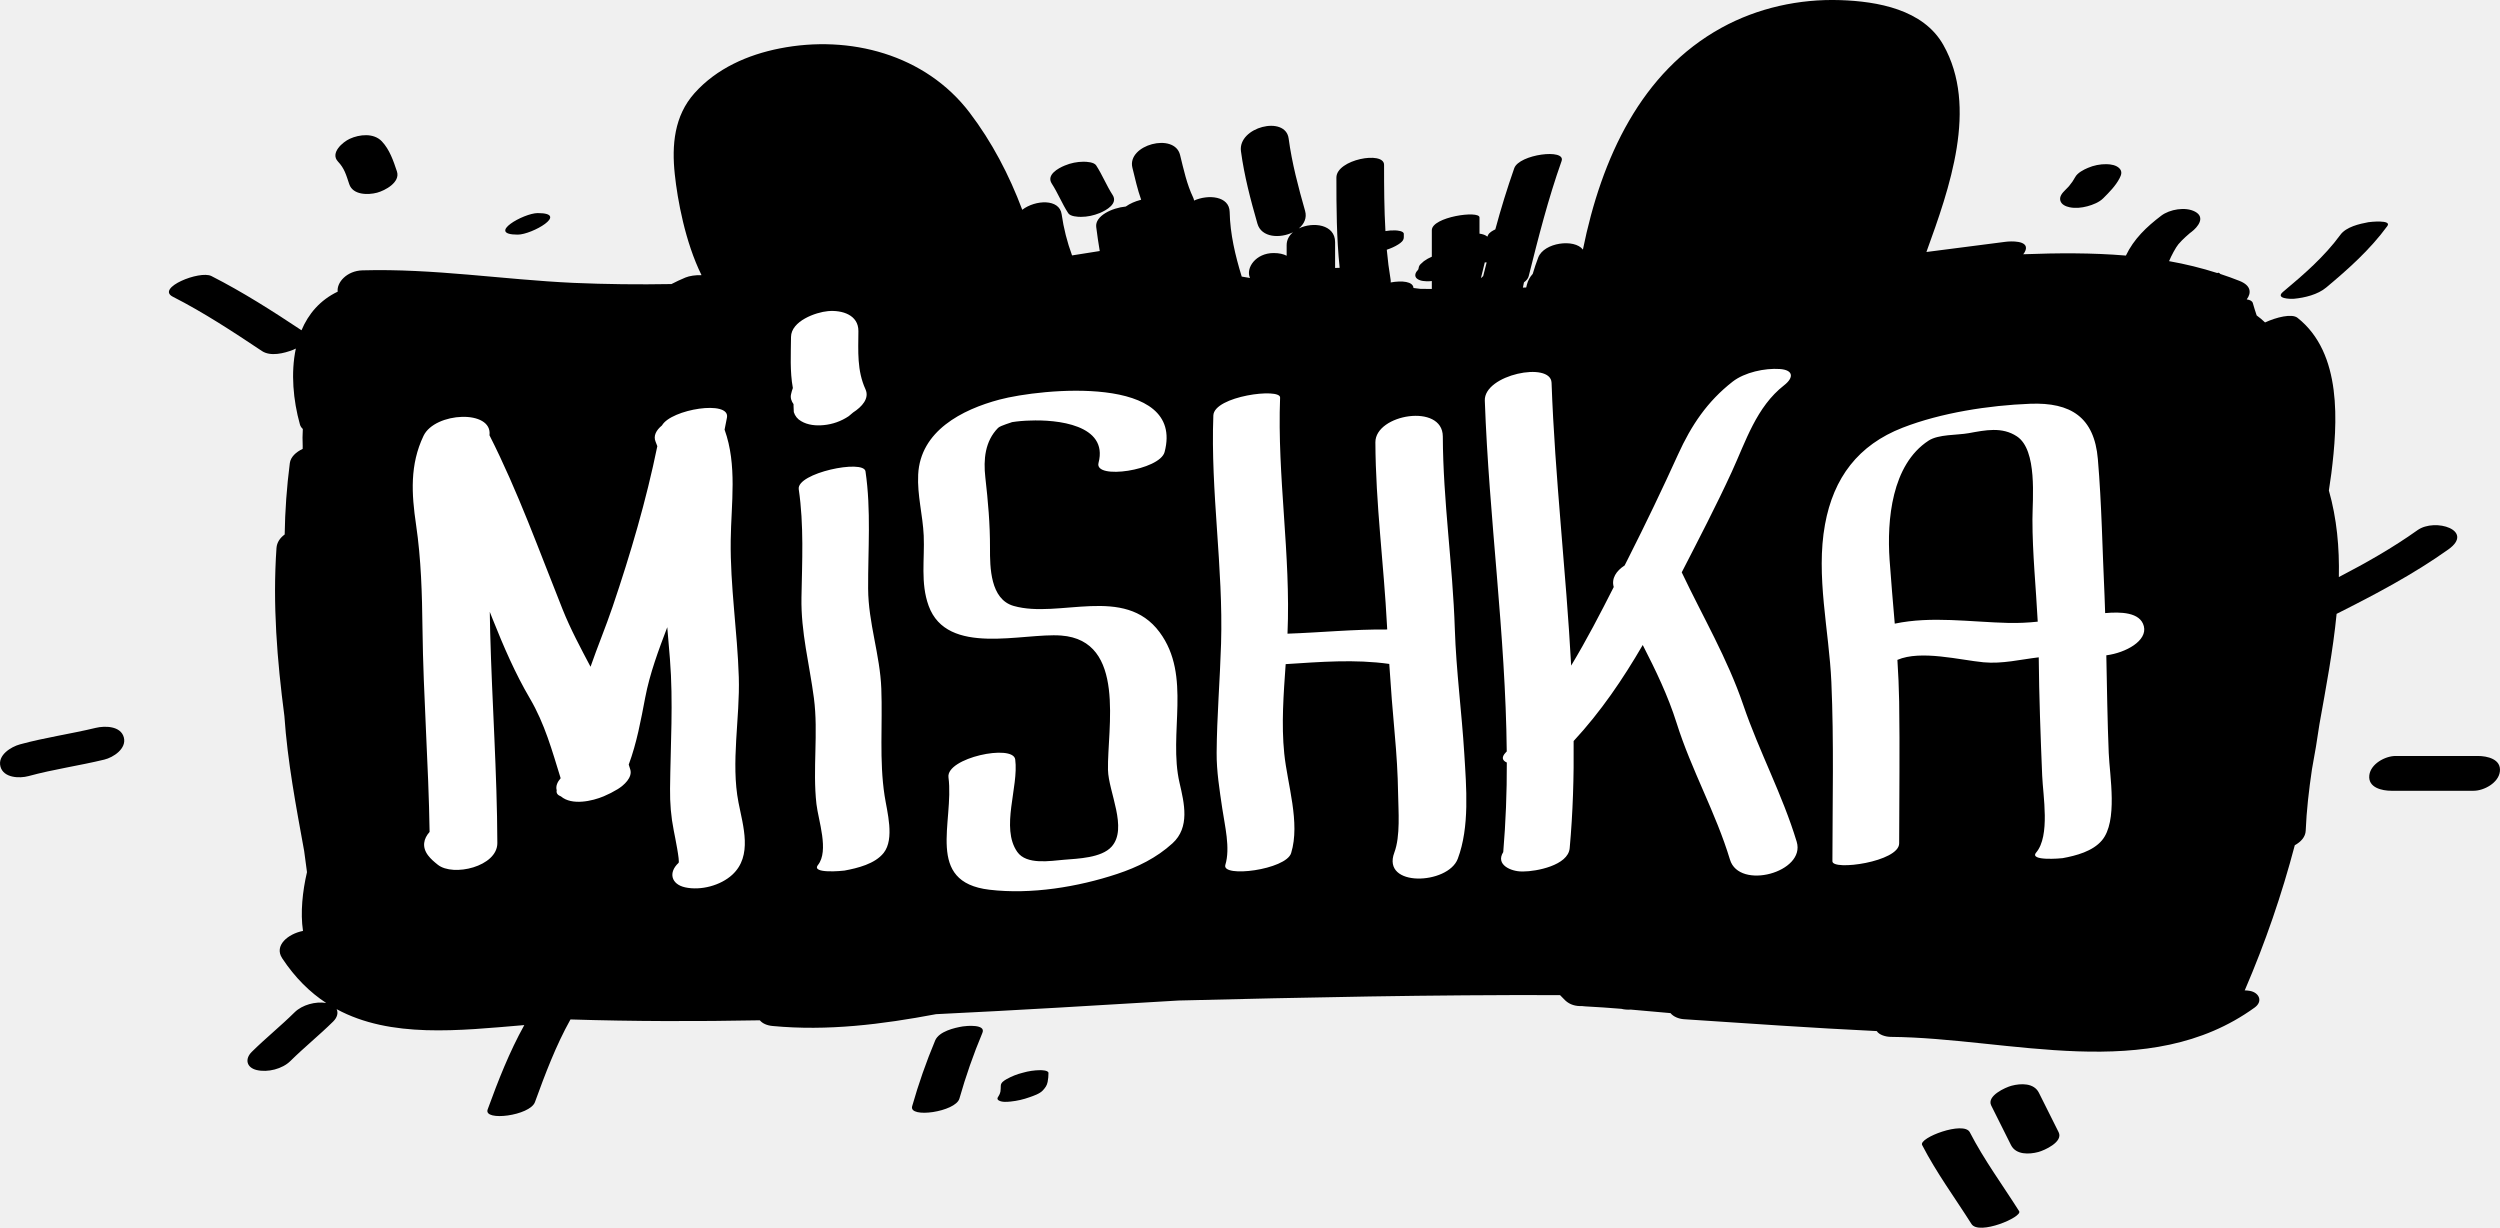
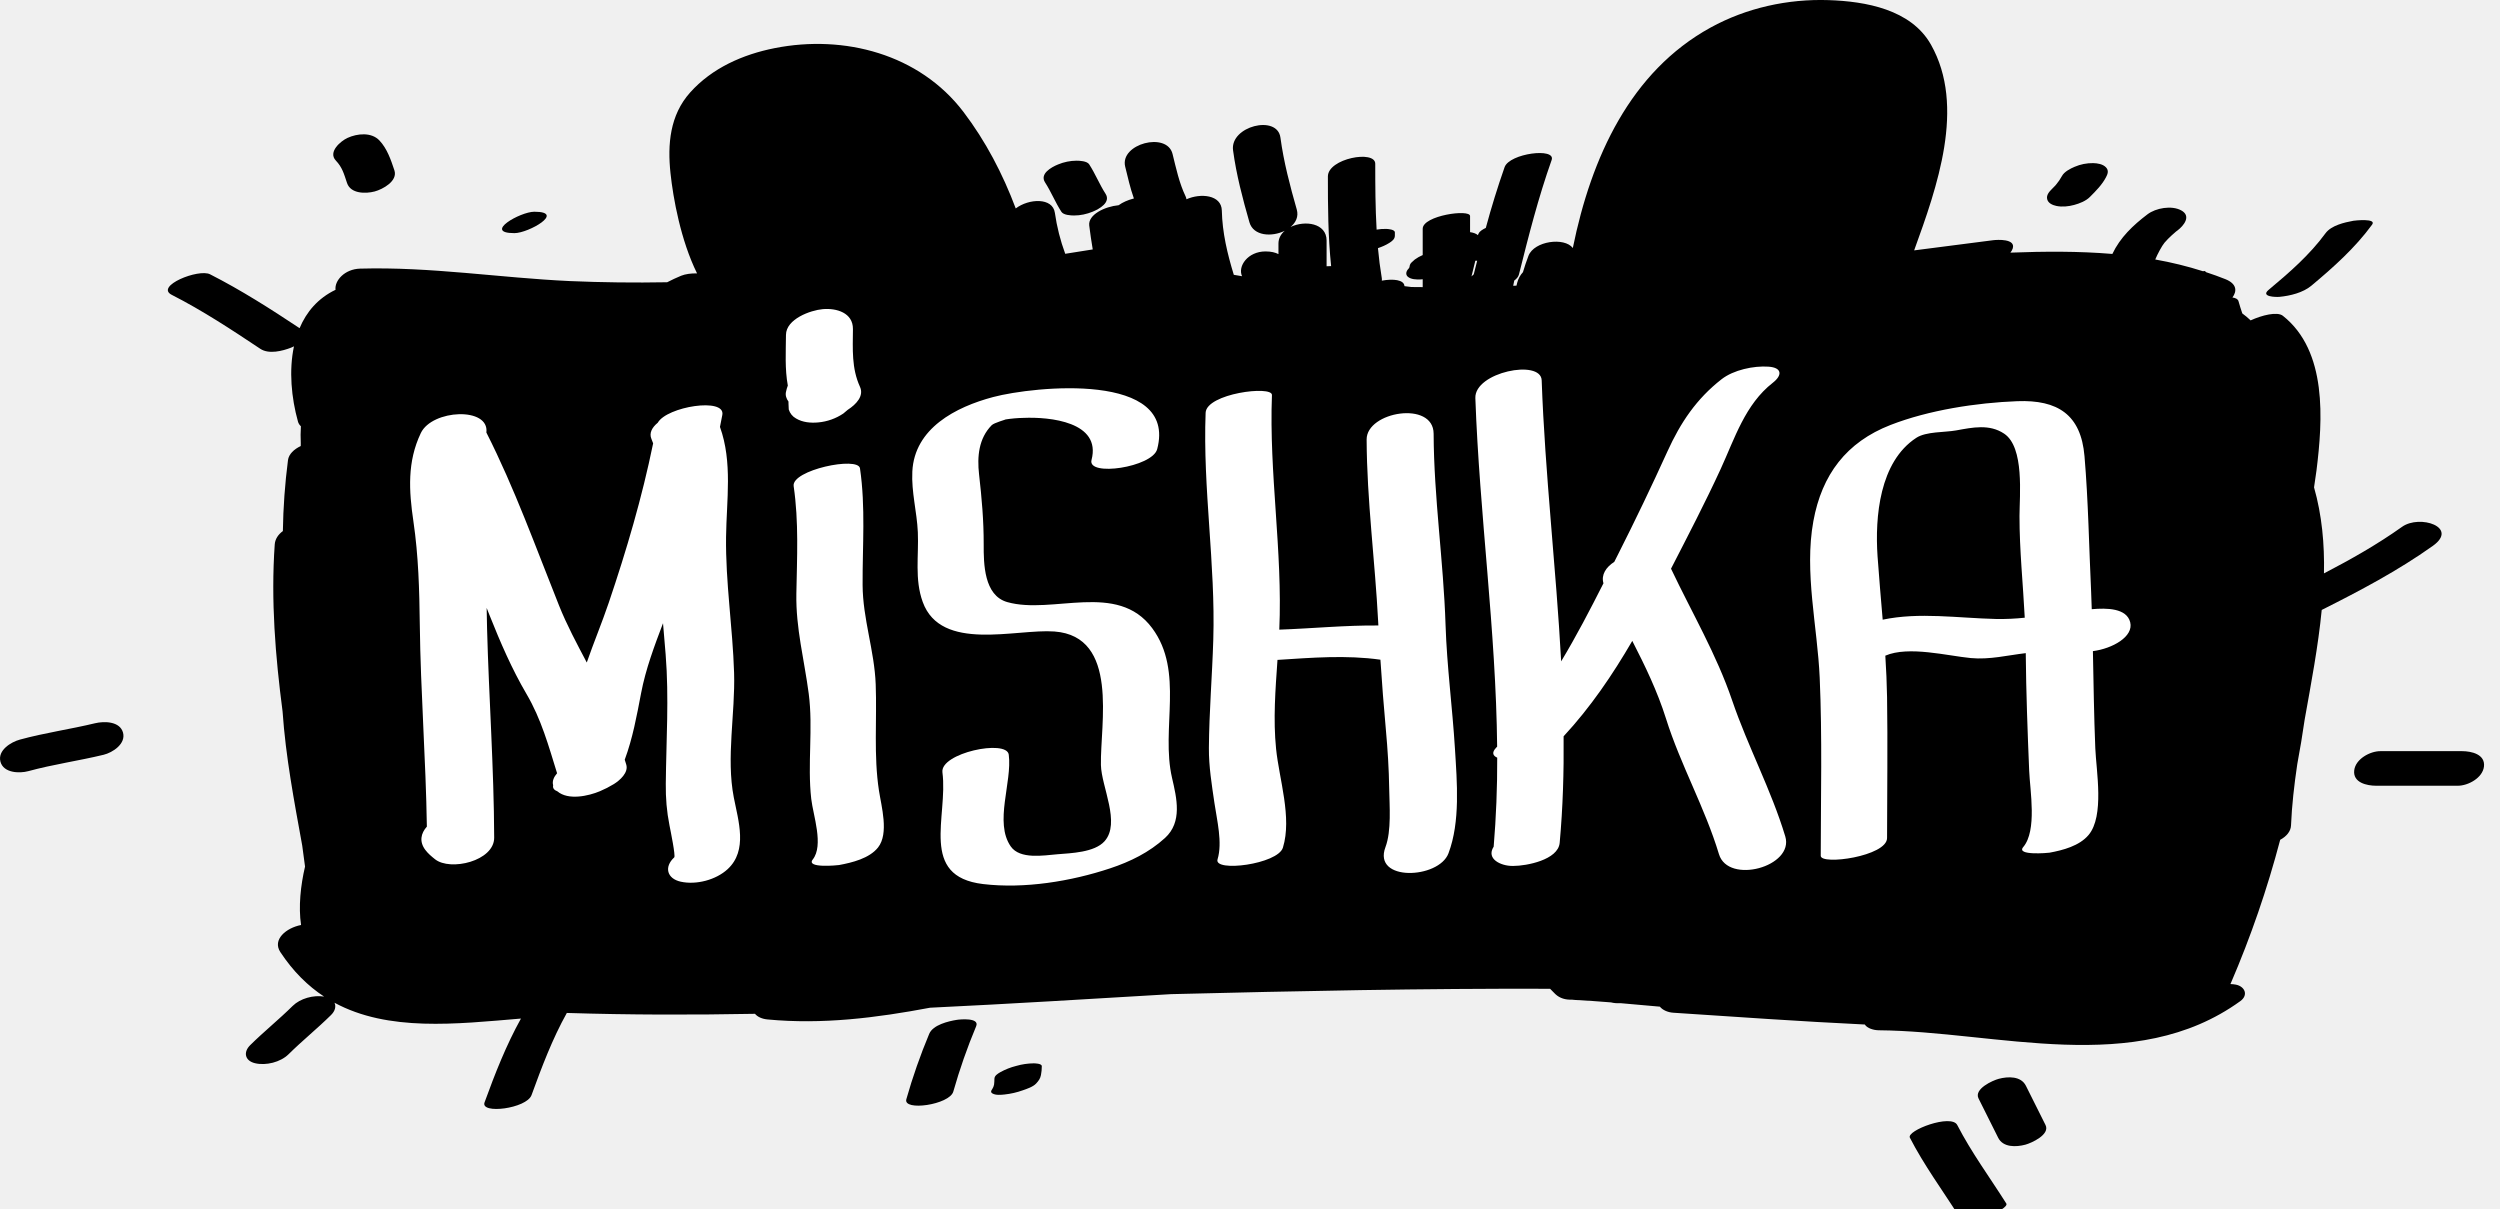
- <svg xmlns="http://www.w3.org/2000/svg" width="148.051" height="72.707">
+ <svg xmlns="http://www.w3.org/2000/svg" width="149" height="72">
  <path d="M143.165 31.397c-1.481 1.055-3.053 1.942-4.657 2.777.037-1.747-.119-3.465-.591-5.127.051-.333.102-.667.145-1.002.375-3.005.657-7.122-2.003-9.224-.335-.265-1.249-.035-1.922.274a4.64 4.64 0 00-.496-.415 14.922 14.922 0 01-.229-.735c-.035-.12-.168-.188-.36-.215.285-.383.263-.818-.419-1.092a18.59 18.59 0 00-1.143-.413c-.067-.072-.126-.096-.172-.058l-.006.003c-.938-.3-1.893-.533-2.859-.705.138-.331.396-.813.552-1 .132-.157.279-.3.429-.439.062-.057.125-.111.188-.165l.069-.061.084-.062c.38-.288.846-.865.221-1.202-.57-.307-1.507-.142-2.007.238-.863.655-1.626 1.379-2.092 2.361-2.01-.169-4.05-.155-6.079-.078a.757.757 0 00.141-.25c.184-.585-.908-.525-1.188-.488-1.562.205-3.125.407-4.688.604 1.367-3.773 3.083-8.578 1.001-12.264-1.19-2.106-3.906-2.579-6.098-2.652-2.436-.081-4.898.461-7.036 1.636-4.762 2.618-7.11 7.71-8.21 13.138-.497-.657-2.301-.425-2.645.468-.124.32-.229.645-.327.972-.16.174-.282.386-.345.637-.015.056-.027.111-.041.167l-.196.007c.02-.104.041-.207.064-.31.146-.109.247-.232.28-.366.574-2.296 1.156-4.588 1.948-6.82.269-.756-2.511-.399-2.804.426a51.17 51.17 0 00-1.12 3.622c-.165.078-.356.187-.425.326-.017.034-.031.07-.047.104-.107-.093-.271-.151-.466-.178v-.959c0-.432-2.823-.034-2.823.757v1.568a2.329 2.329 0 00-.472.266l-.19.172a.373.373 0 00-.12.245c-.007.026-.013.053-.023.078-.017.022-.032.046-.052.066-.126.128-.184.335-.027.467.19.16.508.167.738.159.048-.002.097-.007.146-.011v.468a75.61 75.61 0 01-.675-.006l-.411-.051c-.021-.385-.676-.452-1.351-.328a.524.524 0 00-.001-.148 23.602 23.602 0 01-.229-1.79c.237-.079.471-.18.68-.313.159-.102.328-.224.328-.43v-.194c0-.18-.412-.204-.499-.208a2.849 2.849 0 00-.589.041c-.075-1.305-.081-2.615-.081-3.925 0-.84-2.824-.315-2.823.757 0 1.786.009 3.57.193 5.343a2.477 2.477 0 00-.27.009v-1.532c0-1.045-1.297-1.22-2.147-.809.313-.262.489-.622.37-1.039-.403-1.414-.778-2.827-.974-4.287-.188-1.394-3.017-.677-2.824.756.196 1.46.57 2.873.975 4.287.235.828 1.338.889 2.104.51-.227.196-.373.452-.373.76v.63c-.189-.098-.439-.16-.77-.16-1.057 0-1.671.885-1.4 1.477a41.915 41.915 0 01-.491-.083c-.382-1.248-.686-2.514-.714-3.83-.02-.942-1.27-1.049-2.108-.672a.571.571 0 00-.049-.168c-.385-.804-.567-1.674-.78-2.533-.332-1.35-3.158-.601-2.823.756.157.638.3 1.281.519 1.898l-.056.014c-.3.081-.601.205-.854.387-.832.079-1.828.565-1.752 1.208.058.478.131.953.209 1.427-.546.091-1.092.177-1.639.26a11.905 11.905 0 01-.618-2.443c-.131-.924-1.555-.854-2.332-.26-.774-2.062-1.796-4.019-3.122-5.761-2.621-3.439-7.097-4.613-11.242-3.794-1.9.376-3.735 1.184-5.043 2.646-1.21 1.353-1.352 3.089-1.17 4.805.158 1.493.61 4.005 1.584 5.976-.35-.012-.709.041-.949.139-.283.117-.561.248-.833.388a95.043 95.043 0 01-5.803-.07c-4.179-.194-8.301-.86-12.497-.742-.923.026-1.534.719-1.465 1.262-1.046.502-1.733 1.315-2.143 2.287-1.732-1.15-3.479-2.266-5.335-3.211-.689-.351-3.3.707-2.285 1.224 1.84.938 3.561 2.072 5.278 3.216.512.341 1.32.133 1.842-.07.03-.012.09-.039.165-.077-.306 1.44-.157 3.067.241 4.493.03.11.093.198.172.27a9.289 9.289 0 00-.007 1.015l-.002.165c-.4.189-.712.48-.76.839a37.38 37.38 0 00-.305 4.229c-.272.199-.462.469-.485.798-.233 3.345.037 6.652.467 9.95.185 2.694.69 5.344 1.172 7.999.058.416.113.832.167 1.249-.265 1.133-.398 2.395-.237 3.482-.881.171-1.729.866-1.233 1.617.765 1.158 1.644 2.018 2.606 2.649-.633-.103-1.42.11-1.871.555-.818.809-1.715 1.531-2.533 2.339-.429.424-.314.935.289 1.078.651.155 1.516-.06 1.997-.535.817-.808 1.715-1.531 2.533-2.339.248-.245.308-.517.204-.731 3.21 1.735 7.235 1.27 11.114.943-.882 1.589-1.542 3.273-2.17 4.997-.262.719 2.507.373 2.801-.436.61-1.675 1.237-3.343 2.103-4.895 3.741.117 7.479.122 11.215.051.149.182.416.305.746.336 3.27.311 6.489-.096 9.688-.699 4.789-.229 9.577-.525 14.366-.809 7.527-.186 15.056-.346 22.587-.32.1.109.204.215.314.318.272.256.621.345.979.33.062.009.128.016.199.019a69.72 69.72 0 012.141.145c.156.04.341.059.559.046h.005c.782.067 1.563.14 2.346.208.171.214.497.342.792.361 3.804.25 7.612.522 11.423.703.14.229.536.34.82.343 7.067.06 15.278 2.804 21.558-1.736.501-.362.273-.877-.264-.984a1.992 1.992 0 00-.326-.034c.008-.016.018-.03.023-.045a60.72 60.72 0 002.945-8.552c.365-.198.632-.494.646-.86.049-1.189.188-2.406.371-3.639a63.27 63.27 0 00.441-2.66c.387-2.169.806-4.367 1.018-6.541 2.28-1.147 4.538-2.335 6.622-3.819 1.565-1.117-.784-1.883-1.832-1.137zm-55.33-15.046a1.13 1.13 0 00-.134.123c.073-.312.149-.623.228-.934h.111c-.068.27-.138.541-.205.811z" />
  <path d="M63.261 12.626c.127.196.562.217.753.217.377.001.759-.083 1.106-.225.404-.166 1.101-.559.77-1.07-.363-.562-.609-1.19-.975-1.754-.127-.196-.562-.217-.754-.217a2.914 2.914 0 00-1.105.226c-.404.165-1.101.558-.77 1.069.363.562.61 1.191.975 1.754zm-42.578-1.719c.216.647 1.111.647 1.648.504.472-.127 1.39-.616 1.175-1.26-.208-.624-.433-1.293-.893-1.78-.479-.507-1.324-.417-1.902-.151-.412.19-1.177.838-.695 1.349.382.405.478.772.667 1.338zm9.977 2.988c.843 0 3.073-1.276 1.186-1.276-.843 0-3.074 1.276-1.186 1.276zm91.902-1.621c.346.072.717.032 1.055-.059.321-.086.7-.234.941-.477.355-.355.728-.729.962-1.178.104-.198.174-.399-.005-.587-.188-.197-.507-.245-.763-.251a2.695 2.695 0 00-1.106.22c-.252.106-.621.294-.756.553a2.964 2.964 0 01-.351.513l-.023.027a.578.578 0 00-.028.032c-.064.067-.13.133-.195.199-.158.158-.346.365-.279.614.063.241.333.349.548.394zm13.299 5.418c.631-.061 1.395-.246 1.894-.662 1.319-1.102 2.603-2.248 3.623-3.642.288-.393-1.049-.243-1.118-.23-.534.099-1.316.276-1.661.746-.949 1.296-2.164 2.349-3.391 3.374-.498.415.441.434.653.414zm10.879 27.077h-4.872c-.616 0-1.475.468-1.556 1.139-.09.739.754.922 1.304.922h4.871c.617 0 1.475-.468 1.557-1.139.09-.739-.754-.922-1.304-.922zM57.021 60.784c-.498.08-1.412.296-1.639.831a34.65 34.65 0 00-1.364 3.897c-.211.733 2.571.333 2.798-.451a34.575 34.575 0 011.363-3.897c.222-.527-.966-.412-1.158-.38zm4.581 2.591a3.893 3.893 0 00-1.029.152 3.87 3.87 0 00-.968.383c-.141.084-.338.2-.338.39a3.075 3.075 0 01-.021.346.755.755 0 01-.113.272c-.064.082-.108.179.018.253.196.114.502.083.712.062a4.713 4.713 0 001.099-.252c.243-.085.613-.207.795-.407.149-.164.241-.286.284-.501.035-.177.05-.349.05-.529-.001-.166-.422-.168-.489-.169zm55.05 3.676c-.354-.686-3.043.331-2.823.757.844 1.638 1.939 3.122 2.923 4.677.436.689 3.04-.414 2.823-.757-.982-1.554-2.079-3.039-2.923-4.677zm4.092-2.338c-.294-.588-1.067-.563-1.624-.414-.35.094-1.485.598-1.199 1.17l1.169 2.339c.294.588 1.068.562 1.624.414.35-.094 1.486-.598 1.199-1.171l-1.169-2.338zM5.668 43.105c-1.486.359-3.006.571-4.481.975-.537.146-1.342.641-1.16 1.318.181.675 1.128.709 1.664.562 1.476-.403 2.995-.615 4.482-.975.541-.13 1.338-.651 1.16-1.318-.185-.685-1.124-.692-1.665-.562z" />
  <path d="M43.752 40.106c-.083-2.707-.514-5.396-.479-8.108.028-2.194.393-4.45-.363-6.554.047-.239.097-.477.141-.717.195-1.055-3.3-.497-3.849.468-.346.283-.523.621-.377.965.037.087.069.175.102.263-.662 3.233-1.584 6.364-2.645 9.498-.406 1.199-.896 2.37-1.31 3.565-.587-1.114-1.181-2.214-1.658-3.408-1.386-3.464-2.636-6.965-4.326-10.299.192-1.543-3.232-1.381-3.907.032-.816 1.709-.711 3.434-.442 5.262.303 2.061.356 4.086.381 6.167.048 4.012.361 8.016.421 12.027-.357.397-.466.889-.092 1.388.163.217.365.385.576.554.913.73 3.533.108 3.528-1.283-.014-4.16-.314-8.312-.424-12.471a99.221 99.221 0 01-.024-1.222l.173.438c.646 1.618 1.322 3.191 2.205 4.696.876 1.491 1.315 3.092 1.819 4.719-.19.219-.305.467-.234.715-.04.181.071.294.253.363.645.552 1.858.277 2.532-.007.29-.122.566-.263.834-.427.348-.215.891-.686.735-1.17l-.088-.281c.475-1.281.716-2.612.975-3.965.275-1.441.789-2.805 1.307-4.171.053.625.107 1.249.157 1.872.206 2.577.033 5.118.008 7.696-.009.854.054 1.648.221 2.484.068.345.37 1.824.283 1.904-.617.57-.438 1.268.389 1.45.923.203 2.1-.106 2.795-.749 1.209-1.117.638-2.871.364-4.28-.46-2.362.093-5.008.019-7.414zm8.44.682c-.074-2.007-.771-3.897-.781-5.925-.011-2.327.183-4.635-.156-6.949-.107-.732-4.093.101-3.953 1.059.312 2.129.199 4.268.161 6.412-.037 2.063.472 3.934.737 5.958.271 2.073-.085 4.195.15 6.271.11.971.758 2.768.09 3.612-.424.537 1.482.345 1.568.33.775-.143 1.809-.395 2.324-1.048.659-.835.198-2.448.054-3.387-.32-2.08-.115-4.236-.194-6.333zm16.479-3.35c-2.081-2.809-5.943-.787-8.64-1.554-1.39-.396-1.407-2.292-1.403-3.428.004-1.439-.115-2.757-.276-4.184-.119-1.061-.024-2.14.753-2.93.143-.146.866-.339.817-.342a8.098 8.098 0 011.077-.094c1.562-.067 4.654.234 4.056 2.506-.269 1.019 3.629.435 3.913-.643 1.224-4.64-7.352-3.749-9.774-3.106-2.231.592-4.692 1.862-4.819 4.438-.062 1.23.274 2.401.328 3.62.061 1.403-.2 2.802.291 4.155 1.092 3.01 5.57 1.59 7.849 1.761 3.88.29 2.722 5.519 2.772 7.955.027 1.3 1.192 3.461.213 4.549-.601.668-2 .706-2.817.774-.821.069-2.221.315-2.768-.465-1.002-1.431.093-3.834-.121-5.474-.122-.933-4.104-.096-3.953 1.059.346 2.651-1.412 6.2 2.424 6.655 2.464.293 5.238-.162 7.568-.936 1.207-.4 2.328-.951 3.272-1.81 1.045-.949.701-2.369.421-3.579-.682-2.943.739-6.333-1.183-8.927zm17.484-.19c-.122-3.812-.696-7.582-.711-11.4-.009-1.989-4-1.317-3.993.346.015 3.641.501 7.232.688 10.862l.012.223c-1.967-.018-3.934.179-5.905.248.203-4.675-.617-9.311-.438-13.983.022-.587-3.909-.091-3.953 1.059-.172 4.516.593 8.997.457 13.514-.064 2.155-.247 4.303-.262 6.46-.008 1.105.173 2.204.332 3.293.147 1.008.488 2.352.183 3.349-.238.779 3.594.293 3.897-.701.55-1.794-.224-4.076-.408-5.892-.177-1.74-.04-3.53.084-5.296 2.048-.131 4.096-.3 6.135-.012.091 1.391.197 2.779.325 4.172.106 1.168.181 2.334.198 3.507.016 1.028.143 2.519-.223 3.492-.78 2.075 3.179 1.906 3.757.368.71-1.887.507-4.237.386-6.22-.151-2.468-.481-4.92-.561-7.389zm17.087 4.514c-.948-2.783-2.395-5.224-3.649-7.868 1.01-1.967 2.036-3.935 2.959-5.942.838-1.824 1.459-3.854 3.107-5.139.579-.451.555-.904-.258-.96-.883-.061-2.083.194-2.795.749-1.498 1.168-2.448 2.587-3.229 4.307a162.468 162.468 0 01-2.94 6.13c-.074.149-.15.298-.226.448-.494.318-.792.769-.645 1.277-.798 1.578-1.614 3.146-2.521 4.653-.302-5.584-.963-11.162-1.161-16.751-.045-1.281-4.007-.484-3.953 1.059.246 6.93 1.23 13.845 1.299 20.775l-.049.051c-.303.311-.191.498.053.606a61.474 61.474 0 01-.211 5.303c-.477.752.467 1.149 1.094 1.149h.098c.746 0 2.649-.353 2.742-1.376.193-2.119.254-4.234.234-6.349 1.605-1.731 2.916-3.663 4.093-5.687.766 1.494 1.495 3 2.007 4.625.868 2.766 2.32 5.308 3.159 8.087.55 1.822 4.497.745 3.952-1.059-.839-2.778-2.225-5.345-3.16-8.088zm23.718-4.677c-.212-.84-1.385-.857-2.292-.777-.013-.338-.021-.677-.036-1.016-.127-2.686-.168-5.428-.396-8.105-.211-2.479-1.599-3.368-4.008-3.276-2.438.093-5.277.532-7.55 1.416-2.632 1.023-4.096 2.961-4.601 5.733-.555 3.041.242 6.275.377 9.331.155 3.535.066 7.078.062 10.614 0 .579 3.952.031 3.953-1.059.003-2.801.043-5.602 0-8.402a53.08 53.08 0 00-.104-2.466c1.382-.599 3.721.013 5.097.143 1.117.105 2.188-.167 3.273-.294.021 2.333.108 4.678.204 7.008.049 1.194.481 3.563-.356 4.552-.44.521 1.493.347 1.568.333.801-.147 1.777-.404 2.324-1.05.958-1.13.46-3.824.405-5.173-.079-1.928-.103-3.859-.143-5.789 1.166-.152 2.44-.865 2.223-1.723zm-14.752-.152c-.104-1.257-.219-2.513-.306-3.777-.161-2.352.118-5.634 2.31-7.062.587-.383 1.691-.317 2.377-.442.979-.177 1.974-.393 2.855.192 1.221.81.92 3.69.918 4.913-.002 2.024.21 4.038.313 6.058a13.82 13.82 0 01-1.698.077c-2.307-.055-4.584-.418-6.769.041zM48.771 25.176a3.193 3.193 0 001.49-.529l.26-.219c.524-.338.979-.834.734-1.373-.509-1.115-.428-2.251-.42-3.445.007-.966-.972-1.257-1.797-1.185-.729.064-2.188.586-2.194 1.534-.007 1.002-.072 2.034.11 3.02-.049.113-.075.241-.105.358-.056.214.016.424.144.595l.002.135.015.338a.908.908 0 00.433.535c.39.236.884.279 1.328.236z" fill="#FFF" />
</svg>
